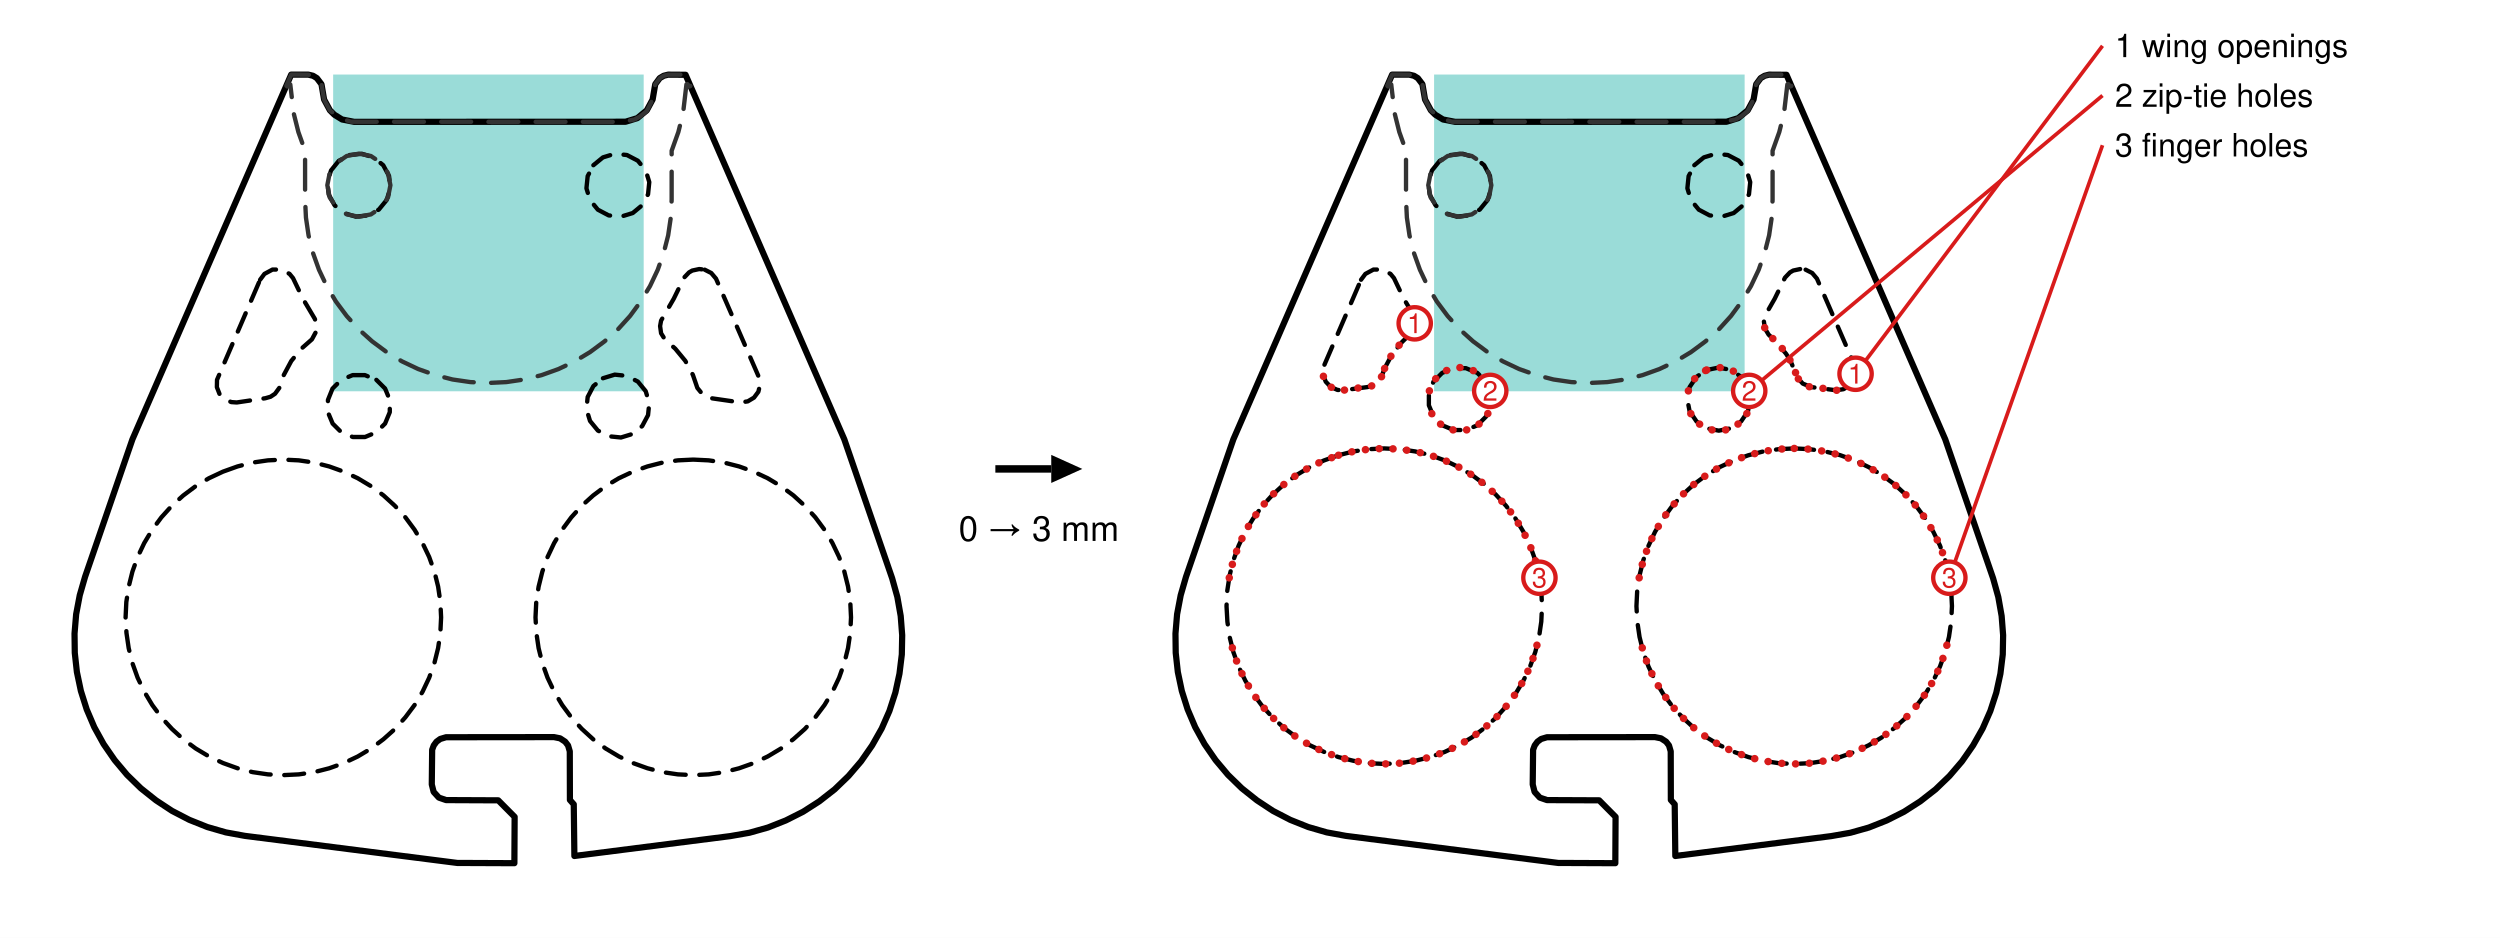
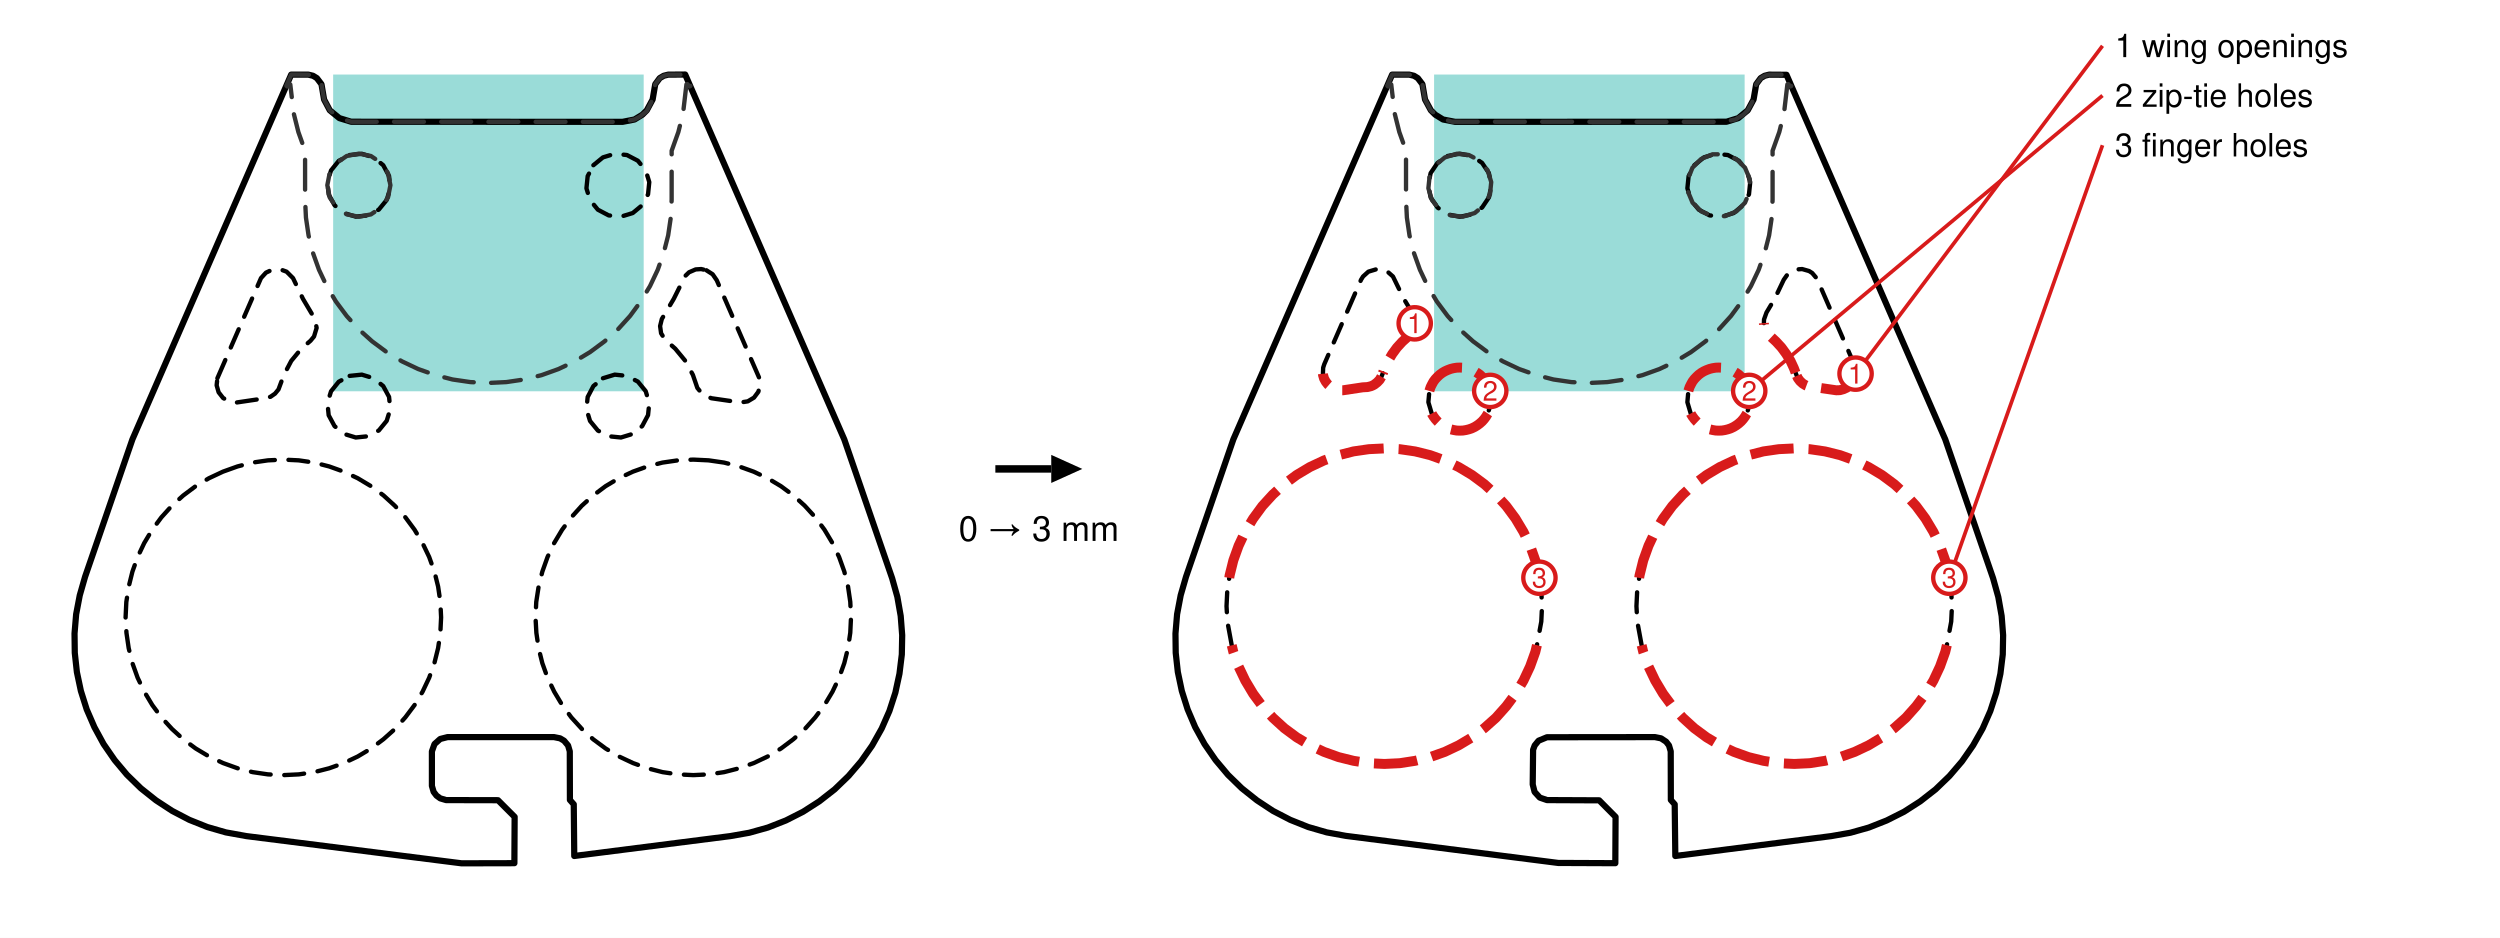
<svg xmlns="http://www.w3.org/2000/svg" width="201.26mm" height="75.50mm" viewBox="0 0 201.26 75.50" role="img">
  <rect width="201.26" height="75.50" fill="white" />
  <g class="panel" id="before">
    <path d="M 51.82 6.00 L 51.82 31.50 L 26.82 31.50 L 26.82 6.00 L 51.82 6.00 Z" fill="#20b2aa" fill-rule="evenodd" fill-opacity="0.45" stroke="none" />
-     <path d="M 6.00 51.01 L 6.13 49.45 L 6.42 47.92 L 6.85 46.43 L 10.66 35.37 L 23.44 6.01 L 24.83 6.01 L 25.20 6.10 L 25.51 6.29 L 25.88 6.78 L 26.09 8.01 L 26.56 8.88 L 26.91 9.23 L 27.54 9.62 L 28.52 9.81 L 50.36 9.80 L 51.31 9.51 L 52.07 8.88 L 52.54 8.01 L 52.75 6.78 L 53.11 6.29 L 53.43 6.10 L 53.79 6.01 L 55.19 6.02 L 67.97 35.37 L 71.82 46.55 L 72.24 48.06 L 72.51 49.59 L 72.63 51.14 L 72.60 52.69 L 72.41 54.24 L 72.08 55.76 L 71.60 57.24 L 70.98 58.65 L 70.21 60.01 L 69.32 61.29 L 68.31 62.47 L 67.19 63.55 L 65.96 64.51 L 64.65 65.35 L 63.26 66.05 L 61.82 66.62 L 60.33 67.04 L 58.79 67.31 L 46.24 68.91 L 46.19 64.75 L 45.88 64.40 L 45.87 60.49 L 45.73 60.01 L 45.50 59.71 L 45.09 59.44 L 44.60 59.34 L 35.91 59.35 L 35.44 59.49 L 35.14 59.71 L 34.92 60.01 L 34.79 60.36 L 34.76 63.15 L 34.91 63.75 L 35.33 64.21 L 35.91 64.41 L 40.11 64.43 L 41.43 65.76 L 41.41 69.49 L 36.81 69.47 L 19.71 67.29 L 18.18 67.01 L 16.69 66.58 L 15.24 66.00 L 13.85 65.28 L 12.56 64.43 L 11.34 63.46 L 10.23 62.38 L 9.23 61.19 L 8.34 59.90 L 7.59 58.54 L 6.98 57.11 L 6.51 55.62 L 6.19 54.10 L 6.02 52.56 L 6.00 51.01 Z" fill="none" stroke="#000" stroke-width="0.5" stroke-linejoin="round" stroke-linecap="round" />
-     <path d="M 20.94 22.52 L 21.29 22.05 L 21.94 21.70 L 22.66 21.70 L 23.31 22.05 L 23.59 22.39 L 24.39 24.06 L 25.35 25.68 L 25.49 26.25 L 25.45 26.69 L 25.11 27.32 L 24.26 28.07 L 23.45 29.06 L 22.85 30.18 L 22.49 31.22 L 22.14 31.70 L 21.78 31.94 L 21.36 32.06 L 19.06 32.40 L 18.62 32.37 L 18.08 32.13 L 17.67 31.71 L 17.46 31.17 L 17.47 30.58 L 20.94 22.52 Z" fill="none" stroke="#000" stroke-width="0.35" stroke-linejoin="round" stroke-linecap="round" stroke-dasharray="1.6,1.1" />
+     <path d="M 6.42 47.93 L 6.85 46.43 L 10.66 35.37 L 23.44 6.01 L 24.83 6.01 L 25.20 6.10 L 25.51 6.29 L 25.88 6.78 L 26.09 8.01 L 26.55 8.88 L 27.32 9.51 L 28.27 9.80 L 50.11 9.81 L 51.08 9.62 L 51.72 9.23 L 52.07 8.88 L 52.54 8.01 L 52.75 6.78 L 53.11 6.29 L 53.43 6.10 L 53.79 6.01 L 55.16 6.00 L 67.97 35.38 L 71.82 46.55 L 72.24 48.05 L 72.51 49.59 L 72.63 51.14 L 72.60 52.69 L 72.41 54.24 L 72.08 55.76 L 71.60 57.24 L 70.98 58.65 L 70.21 60.02 L 69.32 61.29 L 68.31 62.47 L 67.19 63.55 L 65.96 64.51 L 64.65 65.35 L 63.27 66.05 L 61.82 66.62 L 60.32 67.04 L 58.79 67.31 L 46.23 68.91 L 46.19 64.75 L 45.88 64.40 L 45.87 60.49 L 45.73 60.01 L 45.41 59.63 L 45.09 59.44 L 44.60 59.34 L 36.03 59.34 L 35.44 59.49 L 34.98 59.90 L 34.77 60.49 L 34.77 63.27 L 34.91 63.75 L 35.14 64.05 L 35.44 64.27 L 35.91 64.41 L 40.09 64.42 L 41.43 65.76 L 41.41 69.49 L 37.16 69.50 L 19.84 67.31 L 18.18 67.01 L 16.69 66.58 L 15.24 66.00 L 13.86 65.28 L 12.56 64.43 L 11.34 63.46 L 10.22 62.37 L 9.23 61.19 L 8.34 59.90 L 7.60 58.54 L 6.98 57.11 L 6.51 55.62 L 6.19 54.11 L 6.02 52.56 L 6.00 51.00 L 6.13 49.45 L 6.42 47.93 Z" fill="none" stroke="#000" stroke-width="0.5" stroke-linejoin="round" stroke-linecap="round" />
+     <path d="M 17.50 30.45 L 21.01 22.39 L 21.41 21.95 L 21.94 21.70 L 22.52 21.67 L 23.07 21.87 L 23.59 22.39 L 24.39 24.06 L 25.35 25.68 L 25.49 26.40 L 25.28 27.09 L 25.00 27.43 L 24.26 28.07 L 23.45 29.05 L 22.85 30.19 L 22.42 31.35 L 22.14 31.69 L 21.78 31.94 L 21.36 32.06 L 19.06 32.40 L 18.47 32.33 L 17.96 32.04 L 17.60 31.58 L 17.44 31.02 L 17.50 30.45 Z" fill="none" stroke="#000" stroke-width="0.35" stroke-linejoin="round" stroke-linecap="round" stroke-dasharray="1.6,1.1" />
    <path d="M 17.95 37.97 L 19.12 37.55 L 20.33 37.24 L 21.57 37.06 L 22.81 37.00 L 24.05 37.06 L 25.29 37.24 L 26.50 37.55 L 27.67 37.97 L 28.80 38.50 L 29.87 39.14 L 30.87 39.88 L 31.79 40.72 L 32.63 41.64 L 33.37 42.64 L 34.01 43.71 L 34.55 44.84 L 34.97 46.01 L 35.27 47.22 L 35.45 48.45 L 35.51 49.70 L 35.45 50.94 L 35.27 52.17 L 34.97 53.38 L 34.55 54.56 L 34.02 55.68 L 33.38 56.75 L 32.63 57.75 L 31.80 58.68 L 30.87 59.51 L 29.87 60.26 L 28.80 60.90 L 27.68 61.43 L 26.50 61.85 L 25.29 62.16 L 24.06 62.34 L 22.82 62.40 L 21.57 62.34 L 20.34 62.16 L 19.13 61.85 L 17.96 61.43 L 16.83 60.90 L 15.76 60.26 L 14.76 59.52 L 13.84 58.68 L 13.00 57.76 L 12.26 56.76 L 11.62 55.69 L 11.08 54.56 L 10.66 53.39 L 10.36 52.18 L 10.18 50.95 L 10.11 49.70 L 10.17 48.46 L 10.36 47.23 L 10.66 46.02 L 11.08 44.84 L 11.61 43.72 L 12.25 42.65 L 12.99 41.65 L 13.83 40.72 L 14.75 39.89 L 15.75 39.14 L 16.82 38.50 L 17.95 37.97 Z" fill="none" stroke="#000" stroke-width="0.35" stroke-linejoin="round" stroke-linecap="round" stroke-dasharray="1.6,1.1" />
    <path d="M 28.15 12.48 L 29.13 12.38 L 30.08 12.67 L 30.85 13.30 L 31.32 14.17 L 31.42 15.16 L 31.13 16.10 L 30.50 16.87 L 29.63 17.34 L 28.64 17.44 L 27.69 17.15 L 26.93 16.52 L 26.46 15.65 L 26.36 14.66 L 26.65 13.72 L 27.27 12.95 L 28.15 12.48 Z" fill="none" stroke="#000" stroke-width="0.35" stroke-linejoin="round" stroke-linecap="round" stroke-dasharray="1.6,1.1" />
-     <path d="M 30.30 30.58 L 31.00 31.28 L 31.38 32.19 L 31.38 33.18 L 31.00 34.10 L 30.30 34.80 L 29.39 35.18 L 28.40 35.18 L 27.48 34.80 L 26.78 34.10 L 26.40 33.19 L 26.40 32.20 L 26.77 31.28 L 27.47 30.58 L 28.39 30.20 L 29.38 30.20 L 30.30 30.58 Z" fill="none" stroke="#000" stroke-width="0.35" stroke-linejoin="round" stroke-linecap="round" stroke-dasharray="1.6,1.1" />
-     <path d="M 56.73 21.71 L 57.26 21.98 L 57.64 22.43 L 61.11 30.40 L 61.19 30.97 L 61.05 31.54 L 60.70 32.01 L 60.20 32.31 L 59.62 32.40 L 57.27 32.06 L 56.59 31.78 L 56.14 31.23 L 55.78 30.18 L 55.17 29.05 L 54.36 28.07 L 53.53 27.33 L 53.22 26.83 L 53.14 26.25 L 53.22 25.81 L 54.24 24.05 L 55.07 22.35 L 55.47 21.93 L 55.73 21.78 L 56.29 21.66 L 56.73 21.71 Z" fill="none" stroke="#000" stroke-width="0.35" stroke-linejoin="round" stroke-linecap="round" stroke-dasharray="1.6,1.1" />
-     <path d="M 55.81 37.00 L 57.05 37.06 L 58.29 37.24 L 59.50 37.55 L 60.67 37.97 L 61.80 38.50 L 62.87 39.14 L 63.87 39.88 L 64.79 40.72 L 65.63 41.64 L 66.37 42.64 L 67.01 43.71 L 67.55 44.84 L 67.97 46.01 L 68.27 47.22 L 68.45 48.45 L 68.51 49.70 L 68.45 50.94 L 68.27 52.17 L 67.97 53.38 L 67.55 54.56 L 67.02 55.68 L 66.38 56.75 L 65.63 57.75 L 64.80 58.68 L 63.87 59.51 L 62.87 60.26 L 61.80 60.90 L 60.68 61.43 L 59.50 61.85 L 58.29 62.16 L 57.06 62.34 L 55.82 62.40 L 54.57 62.34 L 53.34 62.16 L 52.13 61.85 L 50.96 61.43 L 49.83 60.90 L 48.76 60.26 L 47.76 59.52 L 46.84 58.68 L 46.00 57.76 L 45.26 56.76 L 44.62 55.69 L 44.08 54.56 L 43.66 53.39 L 43.36 52.18 L 43.18 50.95 L 43.11 49.70 L 43.17 48.46 L 43.36 47.23 L 43.66 46.02 L 44.08 44.84 L 44.61 43.72 L 45.25 42.65 L 45.99 41.65 L 46.83 40.72 L 47.75 39.89 L 48.75 39.14 L 49.82 38.50 L 50.95 37.97 L 52.12 37.55 L 53.33 37.24 L 54.57 37.06 L 55.81 37.00 Z" fill="none" stroke="#000" stroke-width="0.35" stroke-linejoin="round" stroke-linecap="round" stroke-dasharray="1.6,1.1" />
+     <path d="M 28.15 30.26 L 29.13 30.16 L 30.08 30.45 L 30.85 31.08 L 31.32 31.95 L 31.42 32.94 L 31.13 33.88 L 30.50 34.65 L 29.63 35.12 L 28.64 35.22 L 27.69 34.93 L 26.93 34.30 L 26.46 33.43 L 26.36 32.44 L 26.65 31.50 L 27.27 30.73 L 28.15 30.26 Z" fill="none" stroke="#000" stroke-width="0.35" stroke-linejoin="round" stroke-linecap="round" stroke-dasharray="1.6,1.1" />
+     <path d="M 56.87 21.76 L 57.37 22.08 L 57.70 22.56 L 61.11 30.40 L 61.19 30.97 L 61.05 31.54 L 60.70 32.01 L 60.20 32.31 L 59.62 32.40 L 57.27 32.06 L 56.59 31.78 L 56.14 31.23 L 55.78 30.18 L 55.17 29.05 L 54.36 28.07 L 53.53 27.33 L 53.22 26.83 L 53.14 26.25 L 53.28 25.68 L 54.24 24.06 L 55.15 22.23 L 55.47 21.92 L 56.00 21.69 L 56.45 21.66 L 56.87 21.76 Z" fill="none" stroke="#000" stroke-width="0.35" stroke-linejoin="round" stroke-linecap="round" stroke-dasharray="1.6,1.1" />
+     <path d="M 57.05 37.06 L 58.29 37.24 L 59.50 37.55 L 60.67 37.97 L 61.80 38.50 L 62.87 39.14 L 63.87 39.88 L 64.79 40.72 L 65.63 41.64 L 66.37 42.64 L 67.01 43.71 L 67.55 44.84 L 67.97 46.01 L 68.27 47.22 L 68.45 48.45 L 68.51 49.70 L 68.45 50.94 L 68.27 52.17 L 67.97 53.38 L 67.55 54.56 L 67.02 55.68 L 66.38 56.75 L 65.63 57.75 L 64.80 58.68 L 63.87 59.51 L 62.87 60.26 L 61.80 60.90 L 60.68 61.43 L 59.50 61.85 L 58.29 62.16 L 57.06 62.34 L 55.82 62.40 L 54.57 62.34 L 53.34 62.16 L 52.13 61.85 L 50.96 61.43 L 49.83 60.90 L 48.76 60.26 L 47.76 59.52 L 46.84 58.68 L 46.00 57.76 L 45.26 56.76 L 44.62 55.69 L 44.08 54.56 L 43.66 53.39 L 43.36 52.18 L 43.18 50.95 L 43.11 49.70 L 43.17 48.46 L 43.36 47.23 L 43.66 46.02 L 44.08 44.84 L 44.61 43.72 L 45.25 42.65 L 45.99 41.65 L 46.83 40.72 L 47.75 39.89 L 48.75 39.14 L 49.82 38.50 L 50.95 37.97 L 52.12 37.55 L 53.33 37.24 L 54.57 37.06 L 55.81 37.00 L 57.05 37.06 Z" fill="none" stroke="#000" stroke-width="0.35" stroke-linejoin="round" stroke-linecap="round" stroke-dasharray="1.6,1.1" />
    <path d="M 47.77 13.30 L 48.54 12.67 L 49.49 12.38 L 50.47 12.48 L 51.35 12.94 L 51.98 13.71 L 52.27 14.66 L 52.17 15.64 L 51.70 16.52 L 50.94 17.15 L 49.99 17.44 L 49.00 17.34 L 48.13 16.88 L 47.50 16.11 L 47.21 15.16 L 47.31 14.18 L 47.77 13.30 Z" fill="none" stroke="#000" stroke-width="0.35" stroke-linejoin="round" stroke-linecap="round" stroke-dasharray="1.6,1.1" />
    <path d="M 48.54 30.45 L 49.49 30.16 L 50.47 30.26 L 51.35 30.72 L 51.98 31.49 L 52.27 32.44 L 52.17 33.42 L 51.70 34.30 L 50.94 34.93 L 49.99 35.22 L 49.00 35.12 L 48.13 34.66 L 47.50 33.89 L 47.21 32.94 L 47.31 31.96 L 47.77 31.08 L 48.54 30.45 Z" fill="none" stroke="#000" stroke-width="0.35" stroke-linejoin="round" stroke-linecap="round" stroke-dasharray="1.6,1.1" />
    <path d="M 23.05 6.90 L 23.45 6.00 L 24.83 6.01 L 25.30 6.15 L 25.69 6.46 L 25.88 6.78 L 26.09 8.01 L 26.55 8.88 L 27.32 9.51 L 28.27 9.80 L 50.11 9.81 L 51.08 9.62 L 51.52 9.38 L 52.06 8.95 L 52.54 8.01 L 52.75 6.78 L 53.12 6.29 L 53.43 6.10 L 53.79 6.01 L 55.18 6.01 L 55.58 6.92 L 55.51 6.96 L 55.33 6.77 L 55.26 6.80 L 54.99 9.11 L 54.61 10.63 L 54.07 12.14 L 54.07 16.09 L 54.00 17.52 L 53.79 18.95 L 53.43 20.36 L 52.95 21.72 L 52.33 23.03 L 51.58 24.27 L 50.72 25.44 L 49.75 26.51 L 48.67 27.48 L 47.51 28.34 L 46.27 29.09 L 44.96 29.71 L 43.60 30.20 L 42.19 30.55 L 40.76 30.76 L 39.31 30.83 L 37.87 30.76 L 36.43 30.55 L 35.03 30.19 L 33.67 29.71 L 32.36 29.09 L 31.12 28.34 L 29.96 27.48 L 28.88 26.51 L 27.91 25.44 L 27.04 24.27 L 26.30 23.03 L 25.68 21.72 L 25.19 20.35 L 24.84 18.95 L 24.63 17.52 L 24.56 16.08 L 24.56 12.14 L 24.02 10.63 L 23.64 9.11 L 23.37 6.80 L 23.29 6.77 L 23.11 6.96 L 23.05 6.90 Z" fill="none" stroke="#333333" stroke-width="0.35" stroke-linejoin="round" stroke-linecap="round" stroke-dasharray="2.4,1.4" />
    <path d="M 27.91 12.56 L 28.88 12.37 L 29.86 12.56 L 30.68 13.11 L 31.23 13.93 L 31.43 14.91 L 31.24 15.88 L 30.69 16.70 L 29.86 17.26 L 28.89 17.45 L 27.92 17.26 L 27.10 16.71 L 26.54 15.89 L 26.35 14.91 L 26.54 13.94 L 27.09 13.12 L 27.91 12.56 Z" fill="none" stroke="#333333" stroke-width="0.35" stroke-linejoin="round" stroke-linecap="round" stroke-dasharray="2.4,1.4" />
  </g>
  <g class="arrow">
    <line x1="80.13" y1="37.75" x2="84.63" y2="37.75" stroke="#000" stroke-width="0.6" />
    <polygon points="87.13,37.75 84.63,36.62 84.63,38.88" fill="#000" />
    <text x="83.63" y="43.55" font-family="Helvetica, Arial, sans-serif" font-size="2.80" text-anchor="middle" fill="#000">0 → 3 mm</text>
  </g>
  <g class="panel" id="after" transform="translate(88.63 0)">
    <path d="M 51.82 6.00 L 51.82 31.50 L 26.82 31.50 L 26.82 6.00 L 51.82 6.00 Z" fill="#20b2aa" fill-rule="evenodd" fill-opacity="0.45" stroke="none" />
-     <path d="M 6.00 51.01 L 6.13 49.45 L 6.42 47.92 L 6.85 46.43 L 10.66 35.37 L 23.44 6.01 L 24.83 6.01 L 25.20 6.10 L 25.51 6.29 L 25.88 6.78 L 26.09 8.01 L 26.56 8.88 L 26.91 9.23 L 27.54 9.62 L 28.52 9.81 L 50.36 9.80 L 51.31 9.51 L 52.07 8.88 L 52.54 8.01 L 52.75 6.78 L 53.11 6.29 L 53.43 6.10 L 53.79 6.01 L 55.19 6.02 L 67.97 35.37 L 71.82 46.55 L 72.24 48.06 L 72.51 49.59 L 72.63 51.14 L 72.60 52.69 L 72.41 54.24 L 72.08 55.76 L 71.60 57.24 L 70.98 58.65 L 70.21 60.01 L 69.32 61.29 L 68.31 62.47 L 67.19 63.55 L 65.96 64.51 L 64.65 65.35 L 63.26 66.05 L 61.82 66.62 L 60.33 67.04 L 58.79 67.31 L 46.24 68.91 L 46.19 64.75 L 45.88 64.40 L 45.87 60.49 L 45.73 60.01 L 45.50 59.71 L 45.09 59.44 L 44.60 59.34 L 35.91 59.35 L 35.44 59.49 L 35.14 59.71 L 34.92 60.01 L 34.79 60.36 L 34.76 63.15 L 34.91 63.75 L 35.33 64.21 L 35.91 64.41 L 40.11 64.43 L 41.43 65.76 L 41.41 69.49 L 36.81 69.47 L 19.71 67.29 L 18.18 67.01 L 16.69 66.58 L 15.24 66.00 L 13.85 65.28 L 12.56 64.43 L 11.34 63.46 L 10.23 62.38 L 9.23 61.19 L 8.34 59.90 L 7.59 58.54 L 6.98 57.11 L 6.51 55.62 L 6.19 54.10 L 6.02 52.56 L 6.00 51.01 Z" fill="none" stroke="#000" stroke-width="0.5" stroke-linejoin="round" stroke-linecap="round" />
-     <path d="M 31.00 30.72 L 31.38 31.63 L 31.38 32.62 L 31.00 33.54 L 30.30 34.24 L 29.39 34.62 L 28.40 34.62 L 27.48 34.24 L 26.78 33.54 L 26.40 32.63 L 26.40 31.64 L 26.77 30.72 L 27.47 30.02 L 28.39 29.64 L 29.38 29.64 L 30.30 30.02 L 31.00 30.72 Z" fill="none" stroke="#000" stroke-width="0.35" stroke-linejoin="round" stroke-linecap="round" stroke-dasharray="1.6,1.1" />
-     <path d="M 20.94 22.52 L 21.29 22.05 L 21.94 21.70 L 22.66 21.70 L 23.31 22.05 L 23.59 22.39 L 24.38 24.05 L 25.12 25.29 L 25.25 25.72 L 25.22 26.30 L 24.97 26.83 L 24.26 27.51 L 23.45 28.50 L 22.85 29.63 L 22.59 30.31 L 22.24 30.78 L 21.88 31.03 L 21.46 31.16 L 19.48 31.42 L 19.04 31.39 L 18.50 31.15 L 18.10 30.73 L 17.88 30.19 L 17.89 29.60 L 20.94 22.52 Z" fill="none" stroke="#000" stroke-width="0.35" stroke-linejoin="round" stroke-linecap="round" stroke-dasharray="1.6,1.1" />
-     <path d="M 19.12 36.65 L 20.33 36.34 L 21.57 36.16 L 22.81 36.10 L 24.05 36.16 L 25.29 36.34 L 26.50 36.64 L 27.67 37.06 L 28.80 37.60 L 29.87 38.24 L 30.87 38.98 L 31.79 39.82 L 32.63 40.74 L 33.37 41.74 L 34.01 42.81 L 34.55 43.93 L 34.97 45.11 L 35.27 46.32 L 35.45 47.55 L 35.51 48.79 L 35.45 50.04 L 35.27 51.27 L 34.97 52.48 L 34.55 53.65 L 34.02 54.78 L 33.38 55.85 L 32.63 56.85 L 31.80 57.78 L 30.87 58.61 L 29.87 59.36 L 28.80 60.00 L 27.68 60.53 L 26.50 60.95 L 25.29 61.25 L 24.06 61.44 L 22.82 61.50 L 21.57 61.44 L 20.34 61.25 L 19.13 60.95 L 17.96 60.53 L 16.83 60.00 L 15.76 59.36 L 14.76 58.62 L 13.84 57.78 L 13.00 56.86 L 12.26 55.86 L 11.62 54.79 L 11.08 53.66 L 10.66 52.49 L 10.36 51.28 L 10.18 50.05 L 10.11 48.80 L 10.17 47.56 L 10.36 46.32 L 10.66 45.11 L 11.08 43.94 L 11.61 42.81 L 12.25 41.75 L 12.99 40.74 L 13.83 39.82 L 14.75 38.98 L 15.75 38.24 L 16.82 37.60 L 17.95 37.07 L 19.12 36.65 Z" fill="none" stroke="#000" stroke-width="0.35" stroke-linejoin="round" stroke-linecap="round" stroke-dasharray="1.6,1.1" />
-     <path d="M 28.15 12.48 L 29.13 12.38 L 30.08 12.67 L 30.85 13.30 L 31.32 14.17 L 31.42 15.16 L 31.13 16.10 L 30.50 16.87 L 29.63 17.34 L 28.64 17.44 L 27.69 17.15 L 26.93 16.52 L 26.46 15.65 L 26.36 14.66 L 26.65 13.72 L 27.27 12.95 L 28.15 12.48 Z" fill="none" stroke="#000" stroke-width="0.35" stroke-linejoin="round" stroke-linecap="round" stroke-dasharray="1.6,1.1" />
-     <path d="M 56.73 21.71 L 57.26 21.98 L 57.64 22.43 L 60.68 29.42 L 60.77 30.00 L 60.63 30.56 L 60.28 31.03 L 59.78 31.33 L 59.20 31.42 L 57.17 31.16 L 56.50 30.88 L 56.10 30.44 L 55.51 29.05 L 55.17 28.50 L 54.36 27.51 L 53.75 26.94 L 53.45 26.44 L 53.37 25.87 L 53.45 25.43 L 54.24 24.05 L 55.07 22.35 L 55.47 21.93 L 55.73 21.78 L 56.29 21.66 L 56.73 21.71 Z" fill="none" stroke="#000" stroke-width="0.35" stroke-linejoin="round" stroke-linecap="round" stroke-dasharray="1.6,1.1" />
-     <path d="M 55.81 36.10 L 57.05 36.16 L 58.29 36.34 L 59.50 36.64 L 60.67 37.06 L 61.80 37.60 L 62.87 38.24 L 63.87 38.98 L 64.79 39.82 L 65.63 40.74 L 66.37 41.74 L 67.01 42.81 L 67.55 43.93 L 67.97 45.11 L 68.27 46.32 L 68.45 47.55 L 68.51 48.79 L 68.45 50.04 L 68.27 51.27 L 67.97 52.48 L 67.55 53.65 L 67.02 54.78 L 66.38 55.85 L 65.63 56.85 L 64.80 57.78 L 63.87 58.61 L 62.87 59.36 L 61.80 60.00 L 60.68 60.53 L 59.50 60.95 L 58.29 61.25 L 57.06 61.44 L 55.82 61.50 L 54.57 61.44 L 53.34 61.25 L 52.13 60.95 L 50.96 60.53 L 49.83 60.00 L 48.76 59.36 L 47.76 58.62 L 46.84 57.78 L 46.00 56.86 L 45.26 55.86 L 44.62 54.79 L 44.08 53.66 L 43.66 52.49 L 43.36 51.28 L 43.18 50.05 L 43.11 48.80 L 43.17 47.56 L 43.36 46.32 L 43.66 45.11 L 44.08 43.94 L 44.61 42.81 L 45.25 41.75 L 45.99 40.74 L 46.83 39.82 L 47.75 38.98 L 48.75 38.24 L 49.82 37.60 L 50.95 37.07 L 52.12 36.65 L 53.33 36.34 L 54.57 36.16 L 55.81 36.10 Z" fill="none" stroke="#000" stroke-width="0.35" stroke-linejoin="round" stroke-linecap="round" stroke-dasharray="1.6,1.1" />
+     <path d="M 6.00 51.01 L 6.13 49.45 L 6.42 47.92 L 6.85 46.43 L 10.66 35.37 L 23.44 6.01 L 24.83 6.01 L 25.20 6.10 L 25.51 6.29 L 25.88 6.78 L 26.09 8.01 L 26.56 8.88 L 26.91 9.23 L 27.54 9.62 L 28.52 9.81 L 50.36 9.80 L 51.31 9.51 L 52.07 8.88 L 52.54 8.01 L 52.75 6.78 L 53.11 6.29 L 53.43 6.10 L 53.79 6.01 L 55.19 6.02 L 67.97 35.37 L 71.82 46.55 L 72.24 48.06 L 72.51 49.59 L 72.63 51.14 L 72.60 52.69 L 72.41 54.24 L 72.08 55.76 L 71.60 57.24 L 70.98 58.65 L 70.21 60.01 L 69.32 61.29 L 68.31 62.47 L 67.19 63.55 L 65.96 64.51 L 64.65 65.35 L 63.26 66.05 L 61.82 66.62 L 60.33 67.04 L 58.79 67.31 L 46.24 68.91 L 46.19 64.75 L 45.88 64.40 L 45.87 60.49 L 45.73 60.01 L 45.50 59.71 L 45.09 59.44 L 44.60 59.34 L 35.91 59.35 L 35.23 59.63 L 34.92 60.01 L 34.79 60.36 L 34.76 63.15 L 34.91 63.75 L 35.33 64.21 L 35.91 64.41 L 40.11 64.43 L 41.43 65.76 L 41.41 69.49 L 36.81 69.47 L 19.71 67.29 L 18.18 67.01 L 16.69 66.58 L 15.24 66.00 L 13.85 65.28 L 12.56 64.43 L 11.34 63.46 L 10.23 62.38 L 9.23 61.19 L 8.34 59.90 L 7.59 58.54 L 6.98 57.11 L 6.51 55.62 L 6.19 54.10 L 6.02 52.56 L 6.00 51.01 Z" fill="none" stroke="#000" stroke-width="0.5" stroke-linejoin="round" stroke-linecap="round" />
+     <path d="M 26.63 33.29 L 26.36 32.38 L 26.44 31.47" fill="none" stroke="#000" stroke-width="0.35" stroke-linejoin="round" stroke-linecap="round" stroke-dasharray="1.6,1.1" />
+     <path d="M 31.34 31.47 L 31.42 32.38 L 31.15 33.29" fill="none" stroke="#000" stroke-width="0.35" stroke-linejoin="round" stroke-linecap="round" stroke-dasharray="1.6,1.1" />
+     <path d="M 17.87 30.09 L 17.89 29.60 L 17.98 29.32 L 20.94 22.52 L 21.10 22.26 L 21.53 21.87 L 22.23 21.66 L 22.66 21.70 L 23.07 21.87 L 23.51 22.26 L 24.38 24.05 L 25.12 25.29 L 25.26 26.03" fill="none" stroke="#000" stroke-width="0.35" stroke-linejoin="round" stroke-linecap="round" stroke-dasharray="1.6,1.1" />
+     <path d="M 22.69 30.05 L 22.58 30.33" fill="none" stroke="#000" stroke-width="0.35" stroke-linejoin="round" stroke-linecap="round" stroke-dasharray="1.6,1.1" />
+     <path d="M 10.53 51.95 L 10.18 50.05 L 10.11 48.80 L 10.17 47.56 L 10.33 46.52" fill="none" stroke="#000" stroke-width="0.35" stroke-linejoin="round" stroke-linecap="round" stroke-dasharray="1.6,1.1" />
+     <path d="M 35.30 46.51 L 35.45 47.55 L 35.51 48.79 L 35.45 50.04 L 35.10 51.94" fill="none" stroke="#000" stroke-width="0.35" stroke-linejoin="round" stroke-linecap="round" stroke-dasharray="1.6,1.1" />
+     <path d="M 27.91 12.56 L 28.88 12.37 L 29.86 12.56 L 30.68 13.11 L 31.23 13.93 L 31.43 14.91 L 31.24 15.88 L 30.69 16.70 L 29.86 17.26 L 28.89 17.45 L 27.92 17.26 L 27.10 16.71 L 26.54 15.89 L 26.35 14.91 L 26.54 13.94 L 27.09 13.12 L 27.91 12.56 Z" fill="none" stroke="#000" stroke-width="0.35" stroke-linejoin="round" stroke-linecap="round" stroke-dasharray="1.6,1.1" />
+     <path d="M 53.37 26.01 L 53.38 25.72 L 53.58 25.16 L 54.24 24.05 L 54.97 22.52 L 55.25 22.12 L 55.73 21.78 L 56.01 21.69 L 56.45 21.66 L 57.01 21.82 L 57.26 21.98 L 57.64 22.43 L 60.68 29.42 L 60.75 30.08" fill="none" stroke="#000" stroke-width="0.35" stroke-linejoin="round" stroke-linecap="round" stroke-dasharray="1.6,1.1" />
+     <path d="M 56.02 30.26 L 55.92 30.00" fill="none" stroke="#000" stroke-width="0.35" stroke-linejoin="round" stroke-linecap="round" stroke-dasharray="1.6,1.1" />
+     <path d="M 43.53 51.95 L 43.18 50.05 L 43.11 48.80 L 43.17 47.56 L 43.33 46.52" fill="none" stroke="#000" stroke-width="0.35" stroke-linejoin="round" stroke-linecap="round" stroke-dasharray="1.6,1.1" />
+     <path d="M 68.30 46.51 L 68.45 47.55 L 68.51 48.79 L 68.45 50.04 L 68.10 51.94" fill="none" stroke="#000" stroke-width="0.35" stroke-linejoin="round" stroke-linecap="round" stroke-dasharray="1.6,1.1" />
    <path d="M 47.77 13.30 L 48.54 12.67 L 49.49 12.38 L 50.47 12.48 L 51.35 12.94 L 51.98 13.71 L 52.27 14.66 L 52.17 15.64 L 51.70 16.52 L 50.94 17.15 L 49.99 17.44 L 49.00 17.34 L 48.13 16.88 L 47.50 16.11 L 47.21 15.16 L 47.31 14.18 L 47.77 13.30 Z" fill="none" stroke="#000" stroke-width="0.35" stroke-linejoin="round" stroke-linecap="round" stroke-dasharray="1.6,1.1" />
-     <path d="M 48.76 29.79 L 49.73 29.59 L 50.71 29.78 L 51.53 30.33 L 52.08 31.16 L 52.28 32.13 L 52.09 33.10 L 51.54 33.92 L 50.71 34.48 L 49.74 34.67 L 48.77 34.48 L 47.95 33.93 L 47.39 33.11 L 47.20 32.13 L 47.39 31.16 L 47.94 30.34 L 48.76 29.79 Z" fill="none" stroke="#000" stroke-width="0.35" stroke-linejoin="round" stroke-linecap="round" stroke-dasharray="1.6,1.1" />
-     <path d="M 23.05 6.90 L 23.45 6.00 L 24.83 6.01 L 25.30 6.15 L 25.69 6.46 L 25.88 6.78 L 26.09 8.01 L 26.55 8.88 L 27.32 9.51 L 28.27 9.80 L 50.11 9.81 L 51.08 9.62 L 51.52 9.38 L 52.06 8.95 L 52.54 8.01 L 52.75 6.78 L 53.12 6.29 L 53.43 6.10 L 53.79 6.01 L 55.18 6.01 L 55.58 6.92 L 55.51 6.96 L 55.33 6.77 L 55.26 6.80 L 54.99 9.11 L 54.61 10.63 L 54.07 12.14 L 54.07 16.09 L 54.00 17.52 L 53.79 18.95 L 53.43 20.36 L 52.95 21.72 L 52.33 23.03 L 51.58 24.27 L 50.72 25.44 L 49.75 26.51 L 48.67 27.48 L 47.51 28.34 L 46.27 29.09 L 44.96 29.71 L 43.60 30.20 L 42.19 30.55 L 40.76 30.76 L 39.31 30.83 L 37.87 30.76 L 36.43 30.55 L 35.03 30.19 L 33.67 29.71 L 32.36 29.09 L 31.12 28.34 L 29.96 27.48 L 28.88 26.51 L 27.91 25.44 L 27.04 24.27 L 26.30 23.03 L 25.68 21.72 L 25.19 20.35 L 24.84 18.95 L 24.63 17.52 L 24.56 16.08 L 24.56 12.14 L 24.02 10.63 L 23.64 9.11 L 23.37 6.80 L 23.29 6.77 L 23.11 6.96 L 23.05 6.90 Z" fill="none" stroke="#333333" stroke-width="0.35" stroke-linejoin="round" stroke-linecap="round" stroke-dasharray="2.4,1.4" />
-     <path d="M 27.91 12.56 L 28.88 12.37 L 29.86 12.56 L 30.68 13.11 L 31.23 13.93 L 31.43 14.91 L 31.24 15.88 L 30.69 16.70 L 29.86 17.26 L 28.89 17.45 L 27.92 17.26 L 27.10 16.71 L 26.54 15.89 L 26.35 14.91 L 26.54 13.94 L 27.09 13.12 L 27.91 12.56 Z" fill="none" stroke="#333333" stroke-width="0.35" stroke-linejoin="round" stroke-linecap="round" stroke-dasharray="2.4,1.4" />
-     <path d="M 31.00 30.72 L 31.13 30.93 L 31.23 31.16 L 31.32 31.39 L 31.34 31.47" fill="none" stroke="#d81b1b" stroke-width="0.6" stroke-linecap="round" stroke-linejoin="round" stroke-dasharray="0.01,1.1" />
-     <path d="M 31.15 33.29 L 31.13 33.32 L 31.00 33.54 L 30.85 33.74 L 30.69 33.92 L 30.50 34.09 L 30.30 34.24 L 30.09 34.37 L 29.86 34.48 L 29.63 34.56 L 29.39 34.62 L 29.14 34.66 L 28.89 34.67 L 28.64 34.66 L 28.40 34.62 L 28.15 34.56 L 27.92 34.48 L 27.69 34.37 L 27.48 34.24 L 27.28 34.10 L 27.10 33.93 L 26.93 33.74 L 26.78 33.54 L 26.65 33.33 L 26.63 33.29" fill="none" stroke="#d81b1b" stroke-width="0.6" stroke-linecap="round" stroke-linejoin="round" stroke-dasharray="0.01,1.1" />
-     <path d="M 26.44 31.47 L 26.46 31.40 L 26.54 31.16 L 26.65 30.94 L 26.77 30.72 L 26.92 30.52 L 27.09 30.34 L 27.27 30.17 L 27.47 30.02 L 27.69 29.89 L 27.91 29.79 L 28.15 29.70 L 28.39 29.64 L 28.64 29.60 L 28.88 29.59 L 29.13 29.60 L 29.38 29.64 L 29.62 29.70 L 29.86 29.78 L 30.08 29.89 L 30.30 30.02 L 30.50 30.16 L 30.68 30.33 L 30.85 30.52 L 31.00 30.72" fill="none" stroke="#d81b1b" stroke-width="0.6" stroke-linecap="round" stroke-linejoin="round" stroke-dasharray="0.01,1.1" />
-     <path d="M 25.26 26.03 L 25.22 26.30 L 25.12 26.58 L 24.97 26.83 L 24.77 27.05 L 24.26 27.51 L 23.83 27.98 L 23.45 28.50 L 23.12 29.05 L 22.85 29.63 L 22.69 30.05" fill="none" stroke="#d81b1b" stroke-width="0.6" stroke-linecap="round" stroke-linejoin="round" stroke-dasharray="0.01,1.1" />
-     <path d="M 22.59 30.32 L 22.44 30.57 L 22.24 30.78 L 22.01 30.96 L 21.88 31.03 L 21.74 31.09 L 21.46 31.16 L 21.08 31.18 L 19.48 31.42 L 19.33 31.42 L 19.04 31.39 L 18.76 31.30 L 18.50 31.15 L 18.28 30.96 L 18.10 30.73 L 17.96 30.47 L 17.88 30.19 L 17.87 30.08" fill="none" stroke="#d81b1b" stroke-width="0.6" stroke-linecap="round" stroke-linejoin="round" stroke-dasharray="0.01,1.1" />
-     <path d="M 19.12 36.65 L 20.33 36.34 L 21.57 36.16 L 22.81 36.10 L 24.05 36.16 L 25.29 36.34 L 26.50 36.64 L 27.67 37.06 L 28.80 37.60 L 29.87 38.24 L 30.87 38.98 L 31.79 39.82 L 32.63 40.74 L 33.37 41.74 L 34.01 42.81 L 34.55 43.93 L 34.97 45.11 L 35.27 46.32 L 35.30 46.51" fill="none" stroke="#d81b1b" stroke-width="0.6" stroke-linecap="round" stroke-linejoin="round" stroke-dasharray="0.01,1.1" />
-     <path d="M 35.10 51.94 L 34.97 52.48 L 34.55 53.65 L 34.02 54.78 L 33.38 55.85 L 32.63 56.85 L 31.80 57.78 L 30.87 58.61 L 29.87 59.36 L 28.80 60.00 L 27.68 60.53 L 26.50 60.95 L 25.29 61.25 L 24.06 61.44 L 22.82 61.50 L 21.57 61.44 L 20.34 61.25 L 19.13 60.95 L 17.96 60.53 L 16.83 60.00 L 15.76 59.36 L 14.76 58.62 L 13.84 57.78 L 13.00 56.86 L 12.26 55.86 L 11.62 54.79 L 11.08 53.66 L 10.66 52.49 L 10.53 51.95" fill="none" stroke="#d81b1b" stroke-width="0.6" stroke-linecap="round" stroke-linejoin="round" stroke-dasharray="0.01,1.1" />
-     <path d="M 10.33 46.52 L 10.36 46.32 L 10.66 45.11 L 11.08 43.94 L 11.61 42.81 L 12.25 41.75 L 12.99 40.74 L 13.83 39.82 L 14.75 38.98 L 15.75 38.24 L 16.82 37.60 L 17.95 37.07 L 19.12 36.65" fill="none" stroke="#d81b1b" stroke-width="0.6" stroke-linecap="round" stroke-linejoin="round" stroke-dasharray="0.01,1.1" />
-     <path d="M 60.75 30.09 L 60.72 30.29 L 60.63 30.56 L 60.47 30.82 L 60.28 31.03 L 60.04 31.21 L 59.78 31.33 L 59.49 31.41 L 59.20 31.42 L 57.55 31.18 L 57.17 31.16 L 57.02 31.13 L 56.75 31.03 L 56.50 30.88 L 56.28 30.68 L 56.10 30.44 L 56.02 30.26" fill="none" stroke="#d81b1b" stroke-width="0.6" stroke-linecap="round" stroke-linejoin="round" stroke-dasharray="0.01,1.1" />
-     <path d="M 55.92 30.00 L 55.78 29.63 L 55.51 29.05 L 55.17 28.50 L 54.79 27.98 L 54.36 27.51 L 53.75 26.94 L 53.58 26.71 L 53.45 26.44 L 53.38 26.16 L 53.37 26.00" fill="none" stroke="#d81b1b" stroke-width="0.6" stroke-linecap="round" stroke-linejoin="round" stroke-dasharray="0.01,1.1" />
-     <path d="M 55.81 36.10 L 57.05 36.16 L 58.29 36.34 L 59.50 36.64 L 60.67 37.06 L 61.80 37.60 L 62.87 38.24 L 63.87 38.98 L 64.79 39.82 L 65.63 40.74 L 66.37 41.74 L 67.01 42.81 L 67.55 43.93 L 67.97 45.11 L 68.27 46.32 L 68.30 46.51" fill="none" stroke="#d81b1b" stroke-width="0.6" stroke-linecap="round" stroke-linejoin="round" stroke-dasharray="0.01,1.1" />
-     <path d="M 68.10 51.94 L 67.97 52.48 L 67.55 53.65 L 67.02 54.78 L 66.38 55.85 L 65.63 56.85 L 64.80 57.78 L 63.87 58.61 L 62.87 59.36 L 61.80 60.00 L 60.68 60.53 L 59.50 60.95 L 58.29 61.25 L 57.06 61.44 L 55.82 61.50 L 54.57 61.44 L 53.34 61.25 L 52.13 60.95 L 50.96 60.53 L 49.83 60.00 L 48.76 59.36 L 47.76 58.62 L 46.84 57.78 L 46.00 56.86 L 45.26 55.86 L 44.62 54.79 L 44.08 53.66 L 43.66 52.49 L 43.53 51.95" fill="none" stroke="#d81b1b" stroke-width="0.6" stroke-linecap="round" stroke-linejoin="round" stroke-dasharray="0.01,1.1" />
-     <path d="M 43.33 46.52 L 43.36 46.32 L 43.66 45.11 L 44.08 43.94 L 44.61 42.81 L 45.25 41.75 L 45.99 40.74 L 46.83 39.82 L 47.75 38.98 L 48.75 38.24 L 49.82 37.60 L 50.95 37.07 L 52.12 36.65 L 53.33 36.34 L 54.57 36.16 L 55.81 36.10" fill="none" stroke="#d81b1b" stroke-width="0.6" stroke-linecap="round" stroke-linejoin="round" stroke-dasharray="0.01,1.1" />
-     <path d="M 48.76 29.79 L 49.00 29.70 L 49.24 29.64 L 49.49 29.60 L 49.73 29.59 L 49.98 29.60 L 50.23 29.64 L 50.47 29.70 L 50.71 29.78 L 50.93 29.89 L 51.15 30.02 L 51.35 30.16 L 51.53 30.33 L 51.70 30.52 L 51.85 30.72 L 51.98 30.93 L 52.08 31.16 L 52.17 31.39 L 52.19 31.47" fill="none" stroke="#d81b1b" stroke-width="0.6" stroke-linecap="round" stroke-linejoin="round" stroke-dasharray="0.01,1.1" />
-     <path d="M 52.00 33.29 L 51.98 33.32 L 51.85 33.54 L 51.70 33.74 L 51.54 33.92 L 51.35 34.09 L 51.15 34.24 L 50.94 34.37 L 50.71 34.48 L 50.48 34.56 L 50.24 34.62 L 49.99 34.66 L 49.74 34.67 L 49.49 34.66 L 49.25 34.62 L 49.00 34.56 L 48.77 34.48 L 48.54 34.37 L 48.33 34.24 L 48.13 34.10 L 47.95 33.93 L 47.78 33.74 L 47.63 33.54 L 47.50 33.33 L 47.48 33.29" fill="none" stroke="#d81b1b" stroke-width="0.6" stroke-linecap="round" stroke-linejoin="round" stroke-dasharray="0.01,1.1" />
-     <path d="M 47.29 31.47 L 47.31 31.40 L 47.39 31.16 L 47.50 30.94 L 47.62 30.72 L 47.77 30.52 L 47.94 30.34 L 48.12 30.17 L 48.32 30.02 L 48.54 29.89 L 48.76 29.79" fill="none" stroke="#d81b1b" stroke-width="0.6" stroke-linecap="round" stroke-linejoin="round" stroke-dasharray="0.01,1.1" />
+     <path d="M 47.48 33.29 L 47.21 32.38 L 47.29 31.47" fill="none" stroke="#000" stroke-width="0.35" stroke-linejoin="round" stroke-linecap="round" stroke-dasharray="1.6,1.1" />
+     <path d="M 52.19 31.47 L 52.27 32.38 L 52.00 33.29" fill="none" stroke="#000" stroke-width="0.35" stroke-linejoin="round" stroke-linecap="round" stroke-dasharray="1.6,1.1" />
+     <path d="M 23.05 6.90 L 23.45 6.00 L 24.83 6.01 L 25.30 6.15 L 25.69 6.46 L 25.88 6.78 L 26.09 8.01 L 26.55 8.88 L 27.32 9.51 L 28.27 9.80 L 50.11 9.81 L 51.08 9.62 L 51.72 9.23 L 52.07 8.88 L 52.54 8.01 L 52.75 6.78 L 53.12 6.29 L 53.43 6.10 L 53.79 6.01 L 55.18 6.01 L 55.58 6.92 L 55.51 6.96 L 55.33 6.77 L 55.26 6.80 L 54.99 9.11 L 54.61 10.63 L 54.07 12.14 L 54.07 16.09 L 54.00 17.52 L 53.79 18.95 L 53.43 20.36 L 52.95 21.72 L 52.33 23.03 L 51.58 24.27 L 50.72 25.44 L 49.75 26.51 L 48.67 27.48 L 47.51 28.34 L 46.27 29.09 L 44.96 29.71 L 43.60 30.20 L 42.19 30.55 L 40.76 30.76 L 39.31 30.83 L 37.87 30.76 L 36.43 30.55 L 35.03 30.19 L 33.67 29.71 L 32.36 29.09 L 31.12 28.34 L 29.96 27.48 L 28.88 26.51 L 27.91 25.44 L 27.04 24.27 L 26.30 23.03 L 25.68 21.72 L 25.19 20.35 L 24.84 18.95 L 24.63 17.52 L 24.56 16.08 L 24.56 12.14 L 24.02 10.63 L 23.64 9.11 L 23.37 6.80 L 23.29 6.77 L 23.11 6.96 L 23.05 6.90 Z" fill="none" stroke="#333333" stroke-width="0.35" stroke-linejoin="round" stroke-linecap="round" stroke-dasharray="2.4,1.4" />
+     <path d="M 47.62 13.50 L 48.32 12.80 L 49.24 12.42 L 50.23 12.42 L 51.15 12.80 L 51.85 13.50 L 52.23 14.41 L 52.23 15.40 L 51.85 16.32 L 51.15 17.02 L 50.24 17.40 L 49.25 17.40 L 48.33 17.02 L 47.63 16.32 L 47.25 15.41 L 47.25 14.42 L 47.62 13.50 Z" fill="none" stroke="#333333" stroke-width="0.35" stroke-linejoin="round" stroke-linecap="round" stroke-dasharray="2.4,1.4" />
+     <path d="M 27.69 12.67 L 28.64 12.38 L 29.62 12.48 L 30.50 12.94 L 31.13 13.71 L 31.42 14.66 L 31.32 15.64 L 30.85 16.52 L 30.09 17.15 L 29.14 17.44 L 28.15 17.34 L 27.28 16.88 L 26.65 16.11 L 26.36 15.16 L 26.46 14.18 L 26.92 13.30 L 27.69 12.67 Z" fill="none" stroke="#333333" stroke-width="0.35" stroke-linejoin="round" stroke-linecap="round" stroke-dasharray="2.4,1.4" />
+     <path d="M 10.33 46.52 L 10.36 46.32 L 10.66 45.11 L 11.08 43.94 L 11.61 42.81 L 12.25 41.75 L 12.99 40.74 L 13.83 39.82 L 14.75 38.98 L 15.75 38.24 L 16.82 37.60 L 17.95 37.07 L 19.12 36.65 L 20.33 36.34 L 21.57 36.16 L 22.81 36.10 L 24.05 36.16 L 25.29 36.34 L 26.50 36.64 L 27.67 37.06 L 28.80 37.60 L 29.87 38.24 L 30.87 38.98 L 31.79 39.82 L 32.63 40.74 L 33.37 41.74 L 34.01 42.81 L 34.55 43.93 L 34.97 45.11 L 35.27 46.32 L 35.30 46.51" fill="none" stroke="#d81b1b" stroke-width="0.8" stroke-linecap="butt" stroke-linejoin="round" stroke-dasharray="3.5,1.2" />
+     <path d="M 35.10 51.94 L 34.97 52.48 L 34.55 53.65 L 34.02 54.78 L 33.38 55.85 L 32.63 56.85 L 31.80 57.78 L 30.87 58.61 L 29.87 59.36 L 28.80 60.00 L 27.68 60.53 L 26.50 60.95 L 25.29 61.25 L 24.06 61.44 L 22.82 61.50 L 21.57 61.44 L 20.34 61.25 L 19.13 60.95 L 17.96 60.53 L 16.83 60.00 L 15.76 59.36 L 14.76 58.62 L 13.84 57.78 L 13.00 56.86 L 12.26 55.86 L 11.62 54.79 L 11.08 53.66 L 10.66 52.49 L 10.53 51.95" fill="none" stroke="#d81b1b" stroke-width="0.8" stroke-linecap="butt" stroke-linejoin="round" stroke-dasharray="3.5,1.2" />
+     <path d="M 22.58 30.33 L 22.44 30.57 L 22.24 30.78 L 22.01 30.96 L 21.88 31.03 L 21.74 31.09 L 21.46 31.16 L 21.08 31.18 L 19.48 31.42 L 19.33 31.42 L 19.04 31.39 L 18.76 31.30 L 18.50 31.15 L 18.28 30.96 L 18.10 30.73 L 17.96 30.47 L 17.88 30.19 L 17.87 30.09" fill="none" stroke="#d81b1b" stroke-width="0.8" stroke-linecap="butt" stroke-linejoin="round" stroke-dasharray="3.5,1.2" />
+     <path d="M 25.26 26.03 L 25.22 26.30 L 25.12 26.58 L 24.97 26.83 L 24.77 27.05 L 24.26 27.51 L 23.83 27.98 L 23.45 28.50 L 23.12 29.05 L 22.85 29.63 L 22.69 30.05" fill="none" stroke="#d81b1b" stroke-width="0.8" stroke-linecap="butt" stroke-linejoin="round" stroke-dasharray="3.5,1.2" />
+     <path d="M 26.44 31.47 L 26.46 31.40 L 26.54 31.16 L 26.65 30.94 L 26.77 30.72 L 26.92 30.52 L 27.09 30.34 L 27.27 30.17 L 27.47 30.02 L 27.69 29.89 L 27.91 29.79 L 28.15 29.70 L 28.39 29.64 L 28.64 29.60 L 28.88 29.59 L 29.13 29.60 L 29.38 29.64 L 29.62 29.70 L 29.86 29.78 L 30.08 29.89 L 30.30 30.02 L 30.50 30.16 L 30.68 30.33 L 30.85 30.52 L 31.00 30.72 L 31.13 30.93 L 31.23 31.16 L 31.32 31.39 L 31.34 31.47" fill="none" stroke="#d81b1b" stroke-width="0.8" stroke-linecap="butt" stroke-linejoin="round" stroke-dasharray="3.5,1.2" />
+     <path d="M 31.15 33.29 L 31.13 33.32 L 31.00 33.54 L 30.85 33.74 L 30.69 33.92 L 30.50 34.09 L 30.30 34.24 L 30.09 34.37 L 29.86 34.48 L 29.63 34.56 L 29.39 34.62 L 29.14 34.66 L 28.89 34.67 L 28.64 34.66 L 28.40 34.62 L 28.15 34.56 L 27.92 34.48 L 27.69 34.37 L 27.48 34.24 L 27.28 34.10 L 27.10 33.93 L 26.93 33.74 L 26.78 33.54 L 26.65 33.33 L 26.63 33.29" fill="none" stroke="#d81b1b" stroke-width="0.8" stroke-linecap="butt" stroke-linejoin="round" stroke-dasharray="3.5,1.2" />
+     <path d="M 43.33 46.52 L 43.36 46.32 L 43.66 45.11 L 44.08 43.94 L 44.61 42.81 L 45.25 41.75 L 45.99 40.74 L 46.83 39.82 L 47.75 38.98 L 48.75 38.24 L 49.82 37.60 L 50.95 37.07 L 52.12 36.65 L 53.33 36.34 L 54.57 36.16 L 55.81 36.10 L 57.05 36.16 L 58.29 36.34 L 59.50 36.64 L 60.67 37.06 L 61.80 37.60 L 62.87 38.24 L 63.87 38.98 L 64.79 39.82 L 65.63 40.74 L 66.37 41.74 L 67.01 42.81 L 67.55 43.93 L 67.97 45.11 L 68.27 46.32 L 68.30 46.51" fill="none" stroke="#d81b1b" stroke-width="0.8" stroke-linecap="butt" stroke-linejoin="round" stroke-dasharray="3.5,1.2" />
+     <path d="M 68.10 51.94 L 67.97 52.48 L 67.55 53.65 L 67.02 54.78 L 66.38 55.85 L 65.63 56.85 L 64.80 57.78 L 63.87 58.61 L 62.87 59.36 L 61.80 60.00 L 60.68 60.53 L 59.50 60.95 L 58.29 61.25 L 57.06 61.44 L 55.82 61.50 L 54.57 61.44 L 53.34 61.25 L 52.13 60.95 L 50.96 60.53 L 49.83 60.00 L 48.76 59.36 L 47.76 58.62 L 46.84 57.78 L 46.00 56.86 L 45.26 55.86 L 44.62 54.79 L 44.08 53.66 L 43.66 52.49 L 43.53 51.95" fill="none" stroke="#d81b1b" stroke-width="0.8" stroke-linecap="butt" stroke-linejoin="round" stroke-dasharray="3.5,1.2" />
+     <path d="M 47.29 31.47 L 47.31 31.40 L 47.39 31.16 L 47.50 30.94 L 47.62 30.72 L 47.77 30.52 L 47.94 30.34 L 48.12 30.17 L 48.32 30.02 L 48.54 29.89 L 48.76 29.79 L 49.00 29.70 L 49.24 29.64 L 49.49 29.60 L 49.73 29.59 L 49.98 29.60 L 50.23 29.64 L 50.47 29.70 L 50.71 29.78 L 50.93 29.89 L 51.15 30.02 L 51.35 30.16 L 51.53 30.33 L 51.70 30.52 L 51.85 30.72 L 51.98 30.93 L 52.08 31.16 L 52.17 31.39 L 52.19 31.47" fill="none" stroke="#d81b1b" stroke-width="0.8" stroke-linecap="butt" stroke-linejoin="round" stroke-dasharray="3.5,1.2" />
+     <path d="M 52.00 33.29 L 51.98 33.32 L 51.85 33.54 L 51.70 33.74 L 51.54 33.92 L 51.35 34.09 L 51.15 34.24 L 50.94 34.37 L 50.71 34.48 L 50.48 34.56 L 50.24 34.62 L 49.99 34.66 L 49.74 34.67 L 49.49 34.66 L 49.25 34.62 L 49.00 34.56 L 48.77 34.48 L 48.54 34.37 L 48.33 34.24 L 48.13 34.10 L 47.95 33.93 L 47.78 33.74 L 47.63 33.54 L 47.50 33.33 L 47.48 33.29" fill="none" stroke="#d81b1b" stroke-width="0.8" stroke-linecap="butt" stroke-linejoin="round" stroke-dasharray="3.5,1.2" />
+     <path d="M 55.92 30.00 L 55.78 29.63 L 55.51 29.05 L 55.17 28.50 L 54.79 27.98 L 54.36 27.51 L 53.75 26.94 L 53.58 26.71 L 53.45 26.44 L 53.38 26.16 L 53.37 26.01" fill="none" stroke="#d81b1b" stroke-width="0.8" stroke-linecap="butt" stroke-linejoin="round" stroke-dasharray="3.5,1.2" />
+     <path d="M 60.75 30.08 L 60.72 30.29 L 60.63 30.56 L 60.47 30.82 L 60.28 31.03 L 60.04 31.21 L 59.78 31.33 L 59.49 31.41 L 59.20 31.42 L 57.55 31.18 L 57.17 31.16 L 57.02 31.13 L 56.75 31.03 L 56.50 30.88 L 56.28 30.68 L 56.10 30.44 L 56.02 30.26" fill="none" stroke="#d81b1b" stroke-width="0.8" stroke-linecap="butt" stroke-linejoin="round" stroke-dasharray="3.5,1.2" />
    <circle cx="35.30" cy="46.51" r="1.3" fill="white" stroke="#d81b1b" stroke-width="0.35" />
    <text x="35.30" y="47.30" font-family="Helvetica, Arial, sans-serif" font-size="2.20" text-anchor="middle" fill="#d81b1b">3</text>
+     <circle cx="31.34" cy="31.47" r="1.3" fill="white" stroke="#d81b1b" stroke-width="0.35" />
+     <text x="31.34" y="32.26" font-family="Helvetica, Arial, sans-serif" font-size="2.20" text-anchor="middle" fill="#d81b1b">2</text>
+     <circle cx="25.26" cy="26.03" r="1.3" fill="white" stroke="#d81b1b" stroke-width="0.35" />
+     <text x="25.26" y="26.82" font-family="Helvetica, Arial, sans-serif" font-size="2.20" text-anchor="middle" fill="#d81b1b">1</text>
    <circle cx="68.30" cy="46.51" r="1.3" fill="white" stroke="#d81b1b" stroke-width="0.35" />
    <text x="68.30" y="47.30" font-family="Helvetica, Arial, sans-serif" font-size="2.20" text-anchor="middle" fill="#d81b1b">3</text>
-     <circle cx="31.34" cy="31.47" r="1.3" fill="white" stroke="#d81b1b" stroke-width="0.35" />
-     <text x="31.34" y="32.26" font-family="Helvetica, Arial, sans-serif" font-size="2.20" text-anchor="middle" fill="#d81b1b">2</text>
    <circle cx="52.19" cy="31.47" r="1.3" fill="white" stroke="#d81b1b" stroke-width="0.35" />
    <text x="52.19" y="32.26" font-family="Helvetica, Arial, sans-serif" font-size="2.20" text-anchor="middle" fill="#d81b1b">2</text>
-     <circle cx="25.26" cy="26.03" r="1.3" fill="white" stroke="#d81b1b" stroke-width="0.35" />
-     <text x="25.26" y="26.82" font-family="Helvetica, Arial, sans-serif" font-size="2.20" text-anchor="middle" fill="#d81b1b">1</text>
-     <circle cx="60.75" cy="30.09" r="1.3" fill="white" stroke="#d81b1b" stroke-width="0.35" />
+     <circle cx="60.75" cy="30.08" r="1.3" fill="white" stroke="#d81b1b" stroke-width="0.35" />
    <text x="60.75" y="30.88" font-family="Helvetica, Arial, sans-serif" font-size="2.20" text-anchor="middle" fill="#d81b1b">1</text>
  </g>
  <g class="key">
    <text x="170.26" y="4.60" font-family="Helvetica, Arial, sans-serif" font-size="2.60" text-anchor="start" fill="#000">1 wing openings</text>
    <text x="170.26" y="8.60" font-family="Helvetica, Arial, sans-serif" font-size="2.60" text-anchor="start" fill="#000">2 zip-tie holes</text>
    <text x="170.26" y="12.60" font-family="Helvetica, Arial, sans-serif" font-size="2.60" text-anchor="start" fill="#000">3 finger holes</text>
  </g>
  <g class="leaders">
    <line x1="150.17" y1="29.05" x2="169.26" y2="3.69" stroke="#d81b1b" stroke-width="0.3" />
    <line x1="141.82" y1="30.63" x2="169.26" y2="7.69" stroke="#d81b1b" stroke-width="0.3" />
    <line x1="157.36" y1="45.29" x2="169.26" y2="11.69" stroke="#d81b1b" stroke-width="0.3" />
  </g>
</svg>
